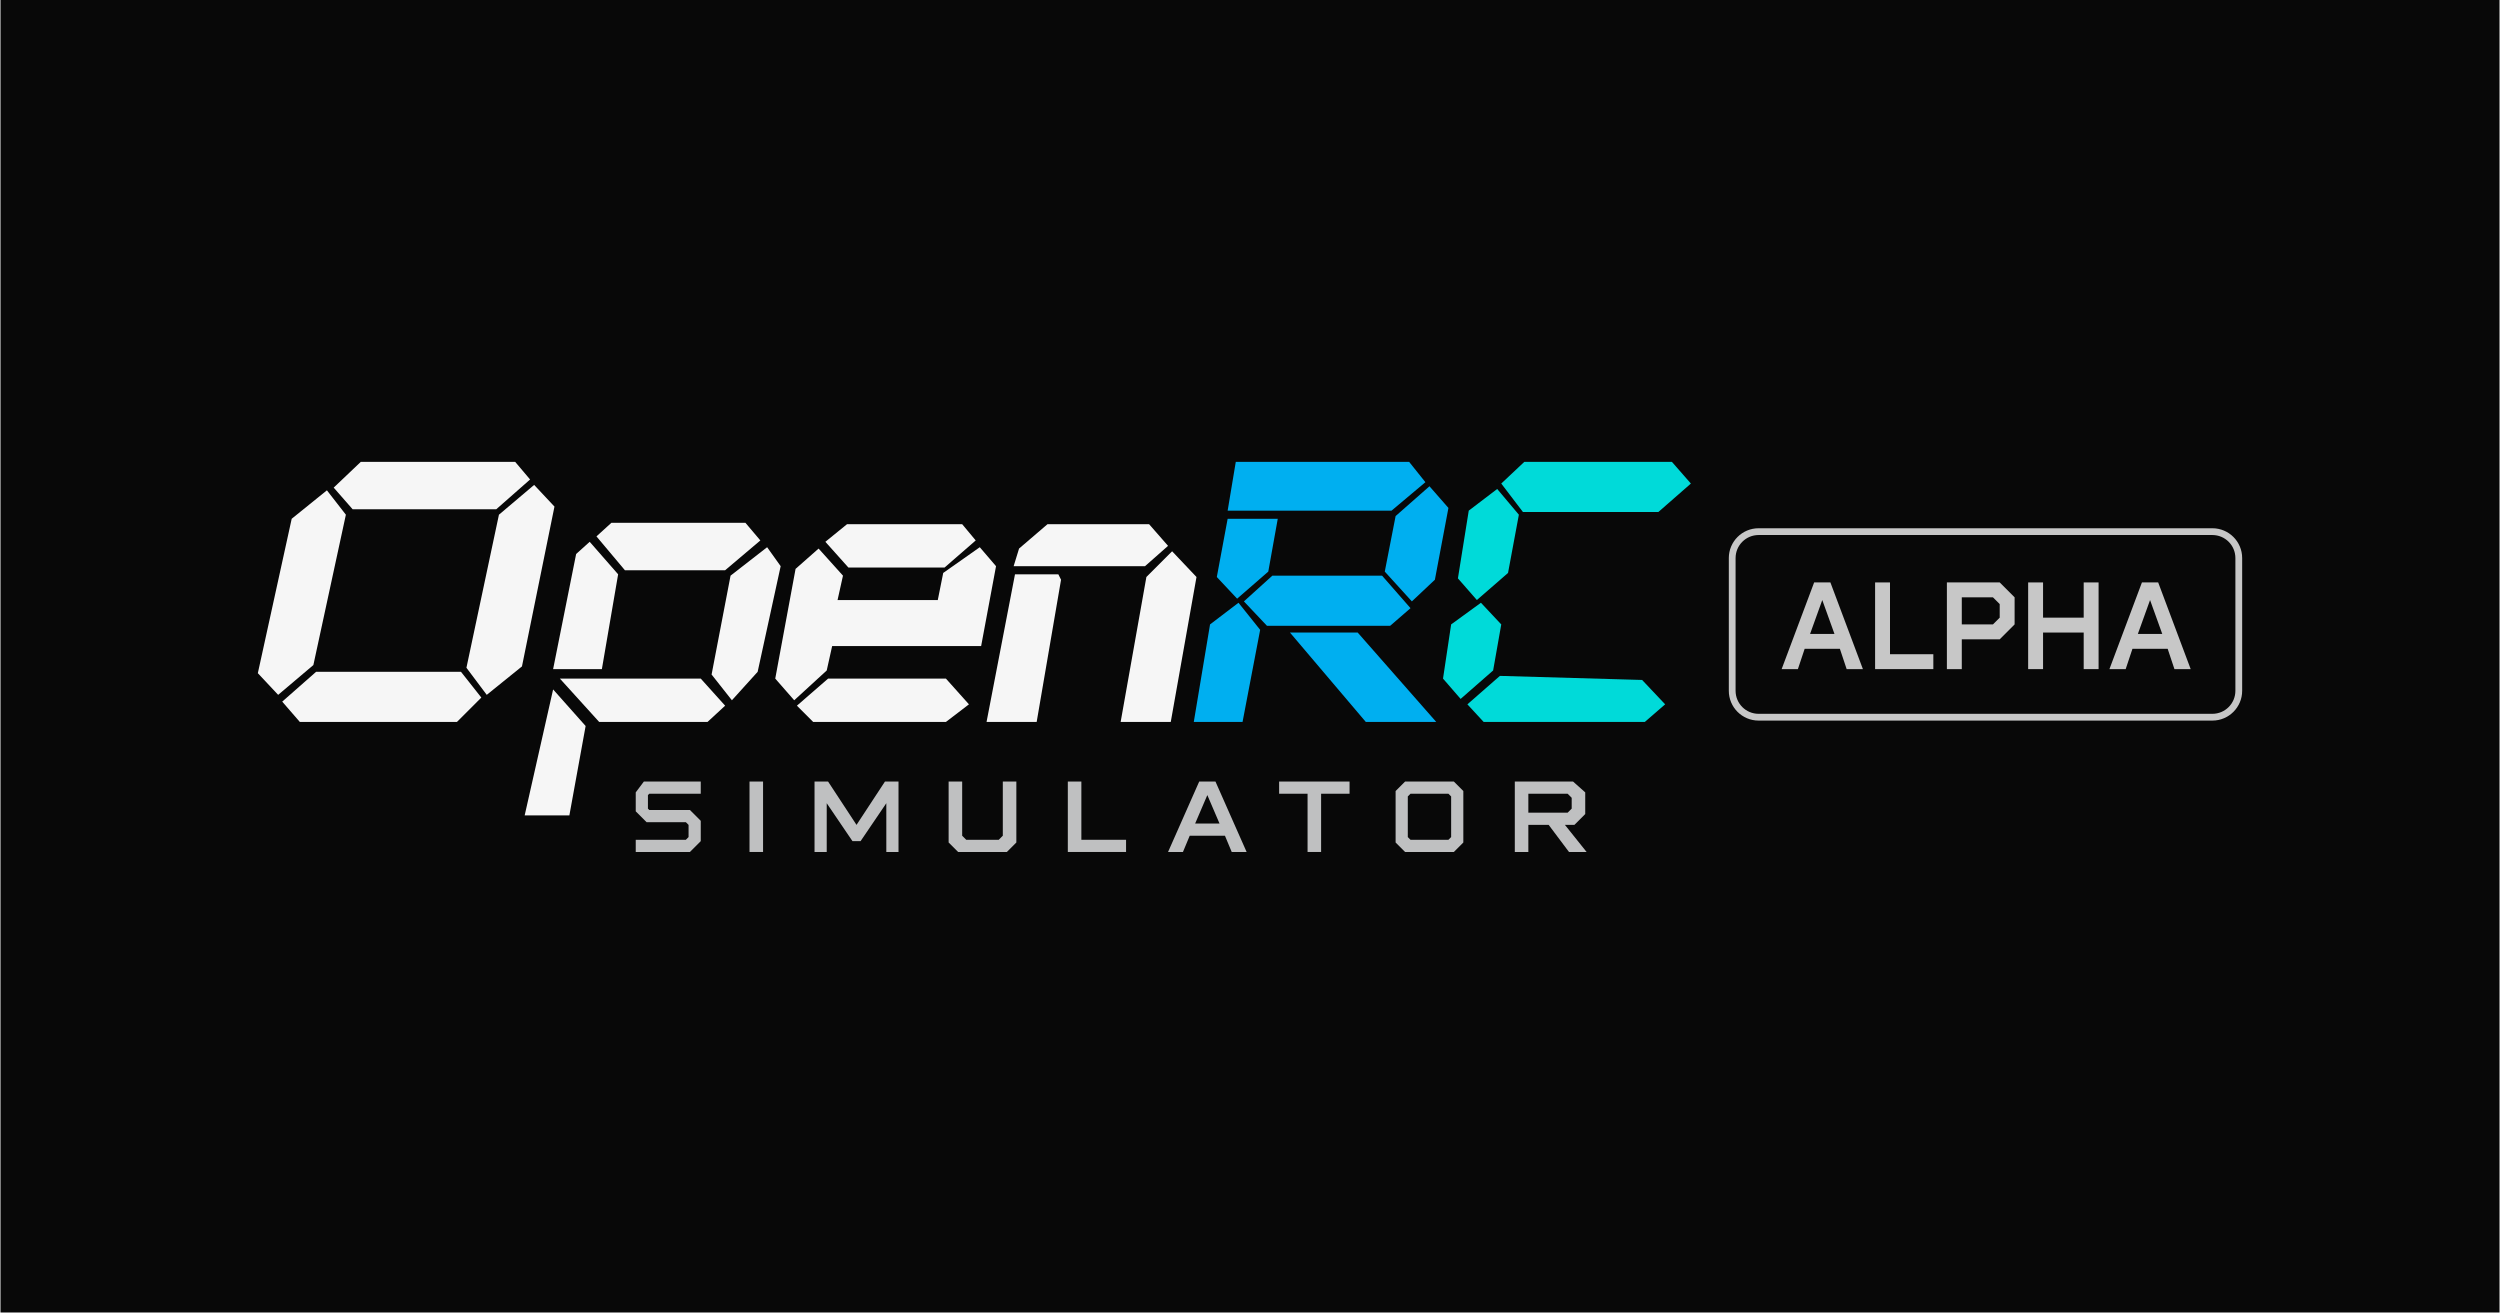
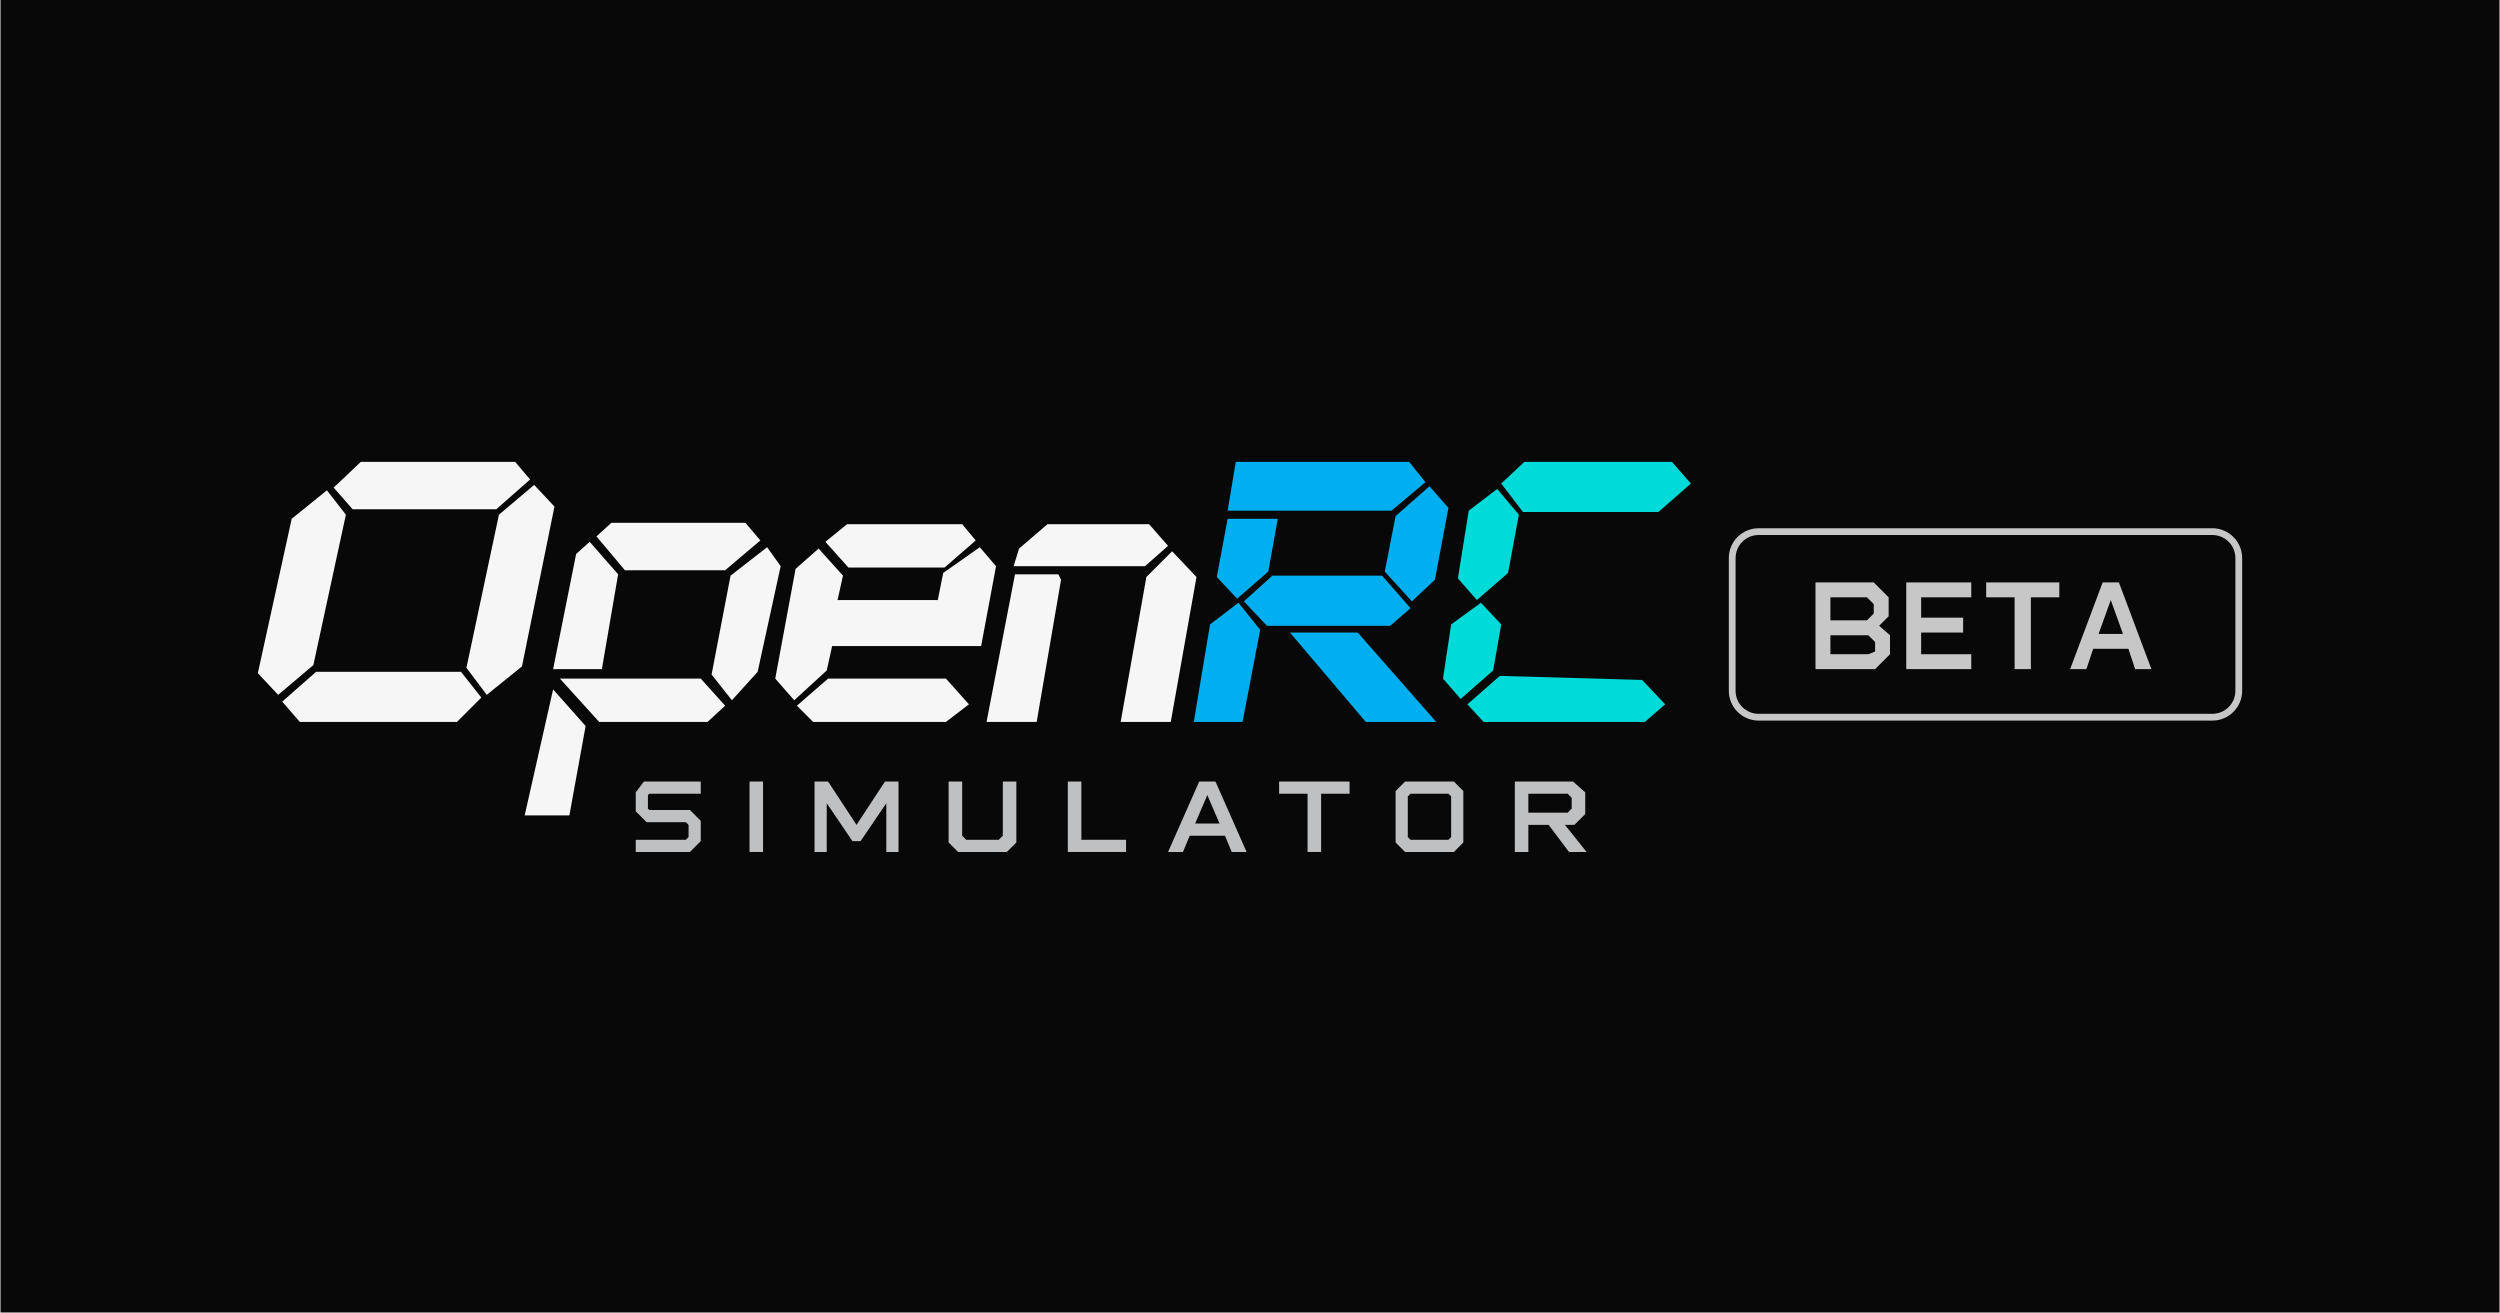
<svg xmlns="http://www.w3.org/2000/svg" viewBox="-75 -28 1845 969" width="1200" height="630">
  <rect x="-75" y="-28" width="1845" height="969" fill="#080808" />
  <g id="Open" fill="#F6F6F6">
    <path id="O-top" d="M171 332 L191 313 L305 313 L316 326 L291 348 L185 348 Z" />
    <path id="O-left" d="M166 334 L180 352 L156 463 L130 485 L115 469 L140 355 Z" />
    <path id="O-right" d="M319 330 L334 346 L310 464 L284 485 L269 465 L293 352 Z" />
    <path id="O-bottom" d="M133 490 L158 468 L265 468 L280 487 L262 505 L146 505 Z" />
    <path id="p-top" d="M365 368 L376 358 L475 358 L486 371 L460 393 L386 393 Z" />
    <path id="p-left" d="M360 372 L381 396 L369 466 L333 466 L350 381 Z" />
    <path id="p-right" d="M491 376 L501 390 L484 468 L465 489 L450 470 L464 397 Z" />
    <path id="p-bottom" d="M338 473 L367 505 L447 505 L460 493 L442 473 Z" />
    <path id="e-top" d="M534 372 L550 359 L635 359 L645 371 L622 391 L551 391 Z" />
    <path id="e-middle" d="M529 377 L547 397 L543 415 L617 415 L621 395 L648 376 L660 390 L649 449 L539 449 L535 467 L511 489 L497 473 L512 392 Z" />
    <path id="e-bottom" d="M513 493 L536 473 L623 473 L640 492 L623 505 L525 505 Z" />
    <path id="n-top" d="M673 390 L677 377 L698 359 L773 359 L787 375 L770 390 Z" />
    <path id="n-left" d="M674 396 L706 396 L708 400 L690 505 L653 505 Z" />
    <path id="n-right" d="M790 379 L808 398 L789 505 L752 505 L771 398 Z" />
  </g>
  <g id="p-descender" fill="#F6F6F6">
    <path id="p-tail" d="M333 481 L357 508 L345 574 L312 574 Z" />
  </g>
  <g id="R" fill="#00AFF0">
    <path id="R-top" d="M831 349 L952 349 L977 328 L965 313 L837 313 Z" />
    <path id="R-right" d="M947 394 L967 416 L984 400 L994 347 L980 331 L955 353 Z" />
    <path id="R-upper-left" d="M823 398 L838 414 L861 394 L868 355 L831 355 Z" />
    <path id="R-middle" d="M843 416 L860 434 L951 434 L966 421 L945 397 L864 397 Z" />
    <path id="R-lower-left" d="M806 505 L842 505 L855 437 L839 417 L818 433 Z" />
    <path id="R-leg" d="M877 439 L933 505 L985 505 L927 439 Z" />
  </g>
  <g id="C" fill="#00DAD9">
    <path id="C-top" d="M1033 329 L1050 313 L1159 313 L1173 329 L1149 350 L1049 350 Z" />
    <path id="C-upper-left" d="M1001 399 L1015 415 L1038 395 L1046 352 L1030 333 L1009 349 Z" />
    <path id="C-lower-left" d="M990 473 L1003 488 L1027 467 L1033 433 L1018 417 L996 433 Z" />
    <path id="C-bottom" d="M1008 492 L1020 505 L1139 505 L1154 492 L1137 474 L1032 471 Z" />
  </g>
  <g id="SIMULATOR" fill="#BFC0C1" fill-rule="evenodd">
    <path id="SIMULATOR-S" d="M400 549 L442 549 L442 558 L404 558 L403 559 L403 569 L404 570 L434 570 L442 578 L442 593 L434 601 L394 601 L394 592 L431 592 L433 590 L433 581 L431 579 L402 579 L394 571 L394 557 Z" />
    <path id="SIMULATOR-I" d="M478 549 L488 549 L488 601 L478 601 Z" />
    <path id="SIMULATOR-M" d="M526 601 L526 549 L536 549 L557 581 L578 549 L588 549 L588 601 L579 601 L579 565 L560 593 L554 593 L535 565 L535 601 Z" />
    <path id="SIMULATOR-U" d="M625 549 L635 549 L635 589 L638 592 L662 592 L665 589 L665 549 L675 549 L675 594 L668 601 L632 601 L625 594 Z" />
    <path id="SIMULATOR-L" d="M713 549 L723 549 L723 592 L756 592 L756 601 L713 601 Z" />
    <path id="SIMULATOR-A" d="M787 601 L810 549 L822 549 L845 601 L834 601 L829 589 L803 589 L798 601 Z M807 580 L825 580 L816 559 Z" />
    <path id="SIMULATOR-T" d="M869 549 L921 549 L921 558 L900 558 L900 601 L890 601 L890 558 L869 558 Z" />
    <path id="SIMULATOR-O" d="M962 549 L998 549 L1005 556 L1005 594 L998 601 L962 601 L955 594 L955 556 Z M966 558 L994 558 L996 560 L996 590 L994 592 L966 592 L964 590 L964 560 Z" />
    <path id="SIMULATOR-R" d="M1043 549 L1086 549 L1095 557 L1095 573 L1087 581 L1080 581 L1096 601 L1083 601 L1068 581 L1053 581 L1053 601 L1043 601 Z M1053 558 L1082 558 L1085 561 L1085 569 L1082 572 L1053 572 Z" />
  </g>
-   <g id="ALPHA" fill="#C7C7C7" fill-rule="evenodd">
-     <path id="ALPHA-A-first" d="M1240 466 L1264 402 L1276 402 L1300 466 L1288 466 L1283 451 L1257 451 L1252 466 Z M1261 440 L1279 440 L1270 415 Z" />
-     <path id="ALPHA-L" d="M1309 402 L1320 402 L1320 455 L1352 455 L1352 466 L1309 466 Z" />
-     <path id="ALPHA-P" d="M1362 402 L1401 402 L1412 413 L1412 433 L1401 444 L1373 444 L1373 466 L1362 466 Z M1373 413 L1396 413 L1401 418 L1401 428 L1396 433 L1373 433 Z" />
-     <path id="ALPHA-H" d="M1422 402 L1433 402 L1433 428 L1463 428 L1463 402 L1474 402 L1474 466 L1463 466 L1463 439 L1433 439 L1433 466 L1422 466 Z" />
-     <path id="ALPHA-A-last" d="M1482 466 L1506 402 L1518 402 L1542 466 L1530 466 L1525 451 L1499 451 L1494 466 Z M1503 440 L1521 440 L1512 415 Z" />
-     <path id="ALPHA-frame" d="M1223 362 L1558 362 C1570.15 362 1580 371.85 1580 384 L1580 482 C1580 494.15 1570.15 504 1558 504 L1223 504 C1210.85 504 1201 494.15 1201 482 L1201 384 C1201 371.85 1210.85 362 1223 362 Z M1223 367 L1558 367 C1567.39 367 1575 374.61 1575 384 L1575 482 C1575 491.39 1567.39 499 1558 499 L1223 499 C1213.61 499 1206 491.39 1206 482 L1206 384 C1206 374.61 1213.61 367 1223 367 Z" />
+   <g id="BETA" fill="#C7C7C7" fill-rule="evenodd">
+     <path id="BETA-B" d="M1265 402 L1308 402 L1319 413 L1319 427 L1312 434 L1320 441 L1320 455 L1309 466 L1265 466 Z M1276 413 L1303 413 L1308 418 L1308 425 L1303 430 L1276 430 Z M1276 441 L1304 441 L1309 446 L1309 453 L1304 455 L1276 455 Z" />
+     <path id="BETA-E" d="M1332 402 L1380 402 L1380 413 L1343 413 L1343 428 L1374 428 L1374 439 L1343 439 L1343 455 L1380 455 L1380 466 L1332 466 Z" />
+     <path id="BETA-T" d="M1391 402 L1445 402 L1445 413 L1424 413 L1424 466 L1412 466 L1412 413 L1391 413 Z" />
+     <path id="BETA-A" d="M1453 466 L1477 402 L1489 402 L1513 466 L1501 466 L1496 451 L1470 451 L1465 466 Z M1474 440 L1492 440 L1483 415 Z" />
+     <path id="BETA-frame" d="M1223 362 L1558 362 C1570.15 362 1580 371.85 1580 384 L1580 482 C1580 494.15 1570.15 504 1558 504 L1223 504 C1210.85 504 1201 494.15 1201 482 L1201 384 C1201 371.85 1210.85 362 1223 362 Z M1223 367 L1558 367 C1567.39 367 1575 374.61 1575 384 L1575 482 C1575 491.39 1567.39 499 1558 499 L1223 499 C1213.61 499 1206 491.39 1206 482 L1206 384 C1206 374.61 1213.61 367 1223 367 Z" />
  </g>
</svg>
